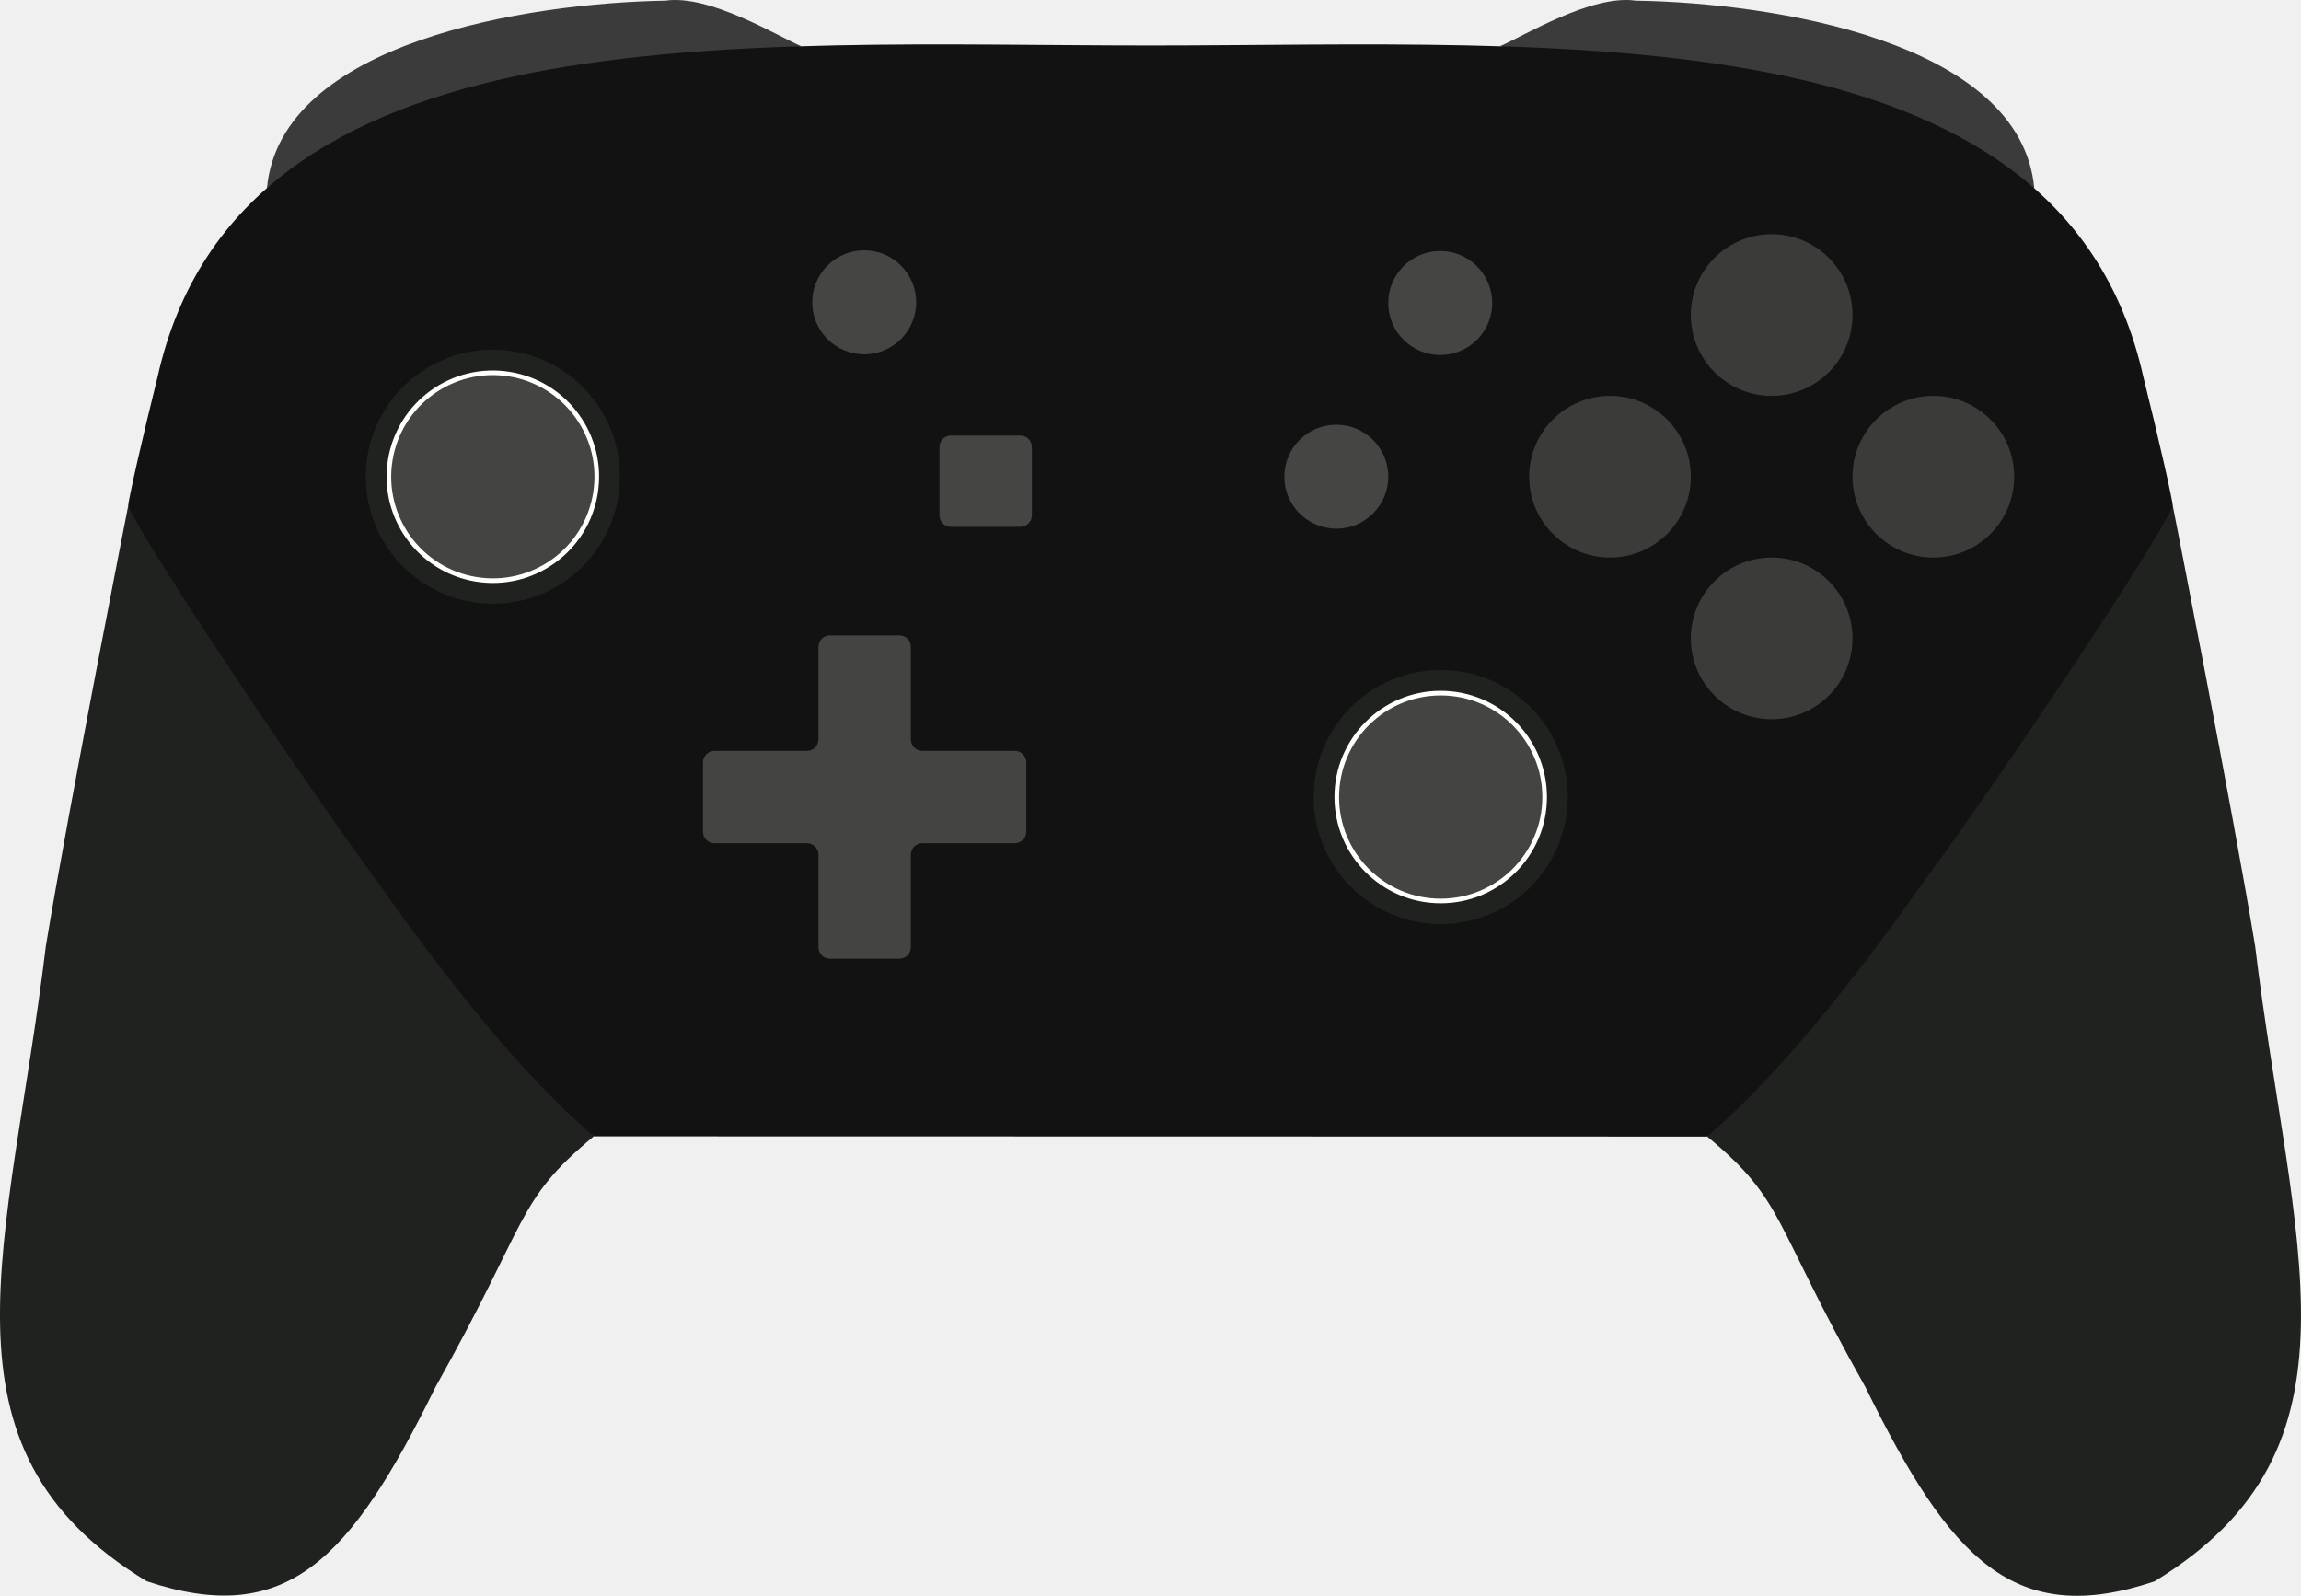
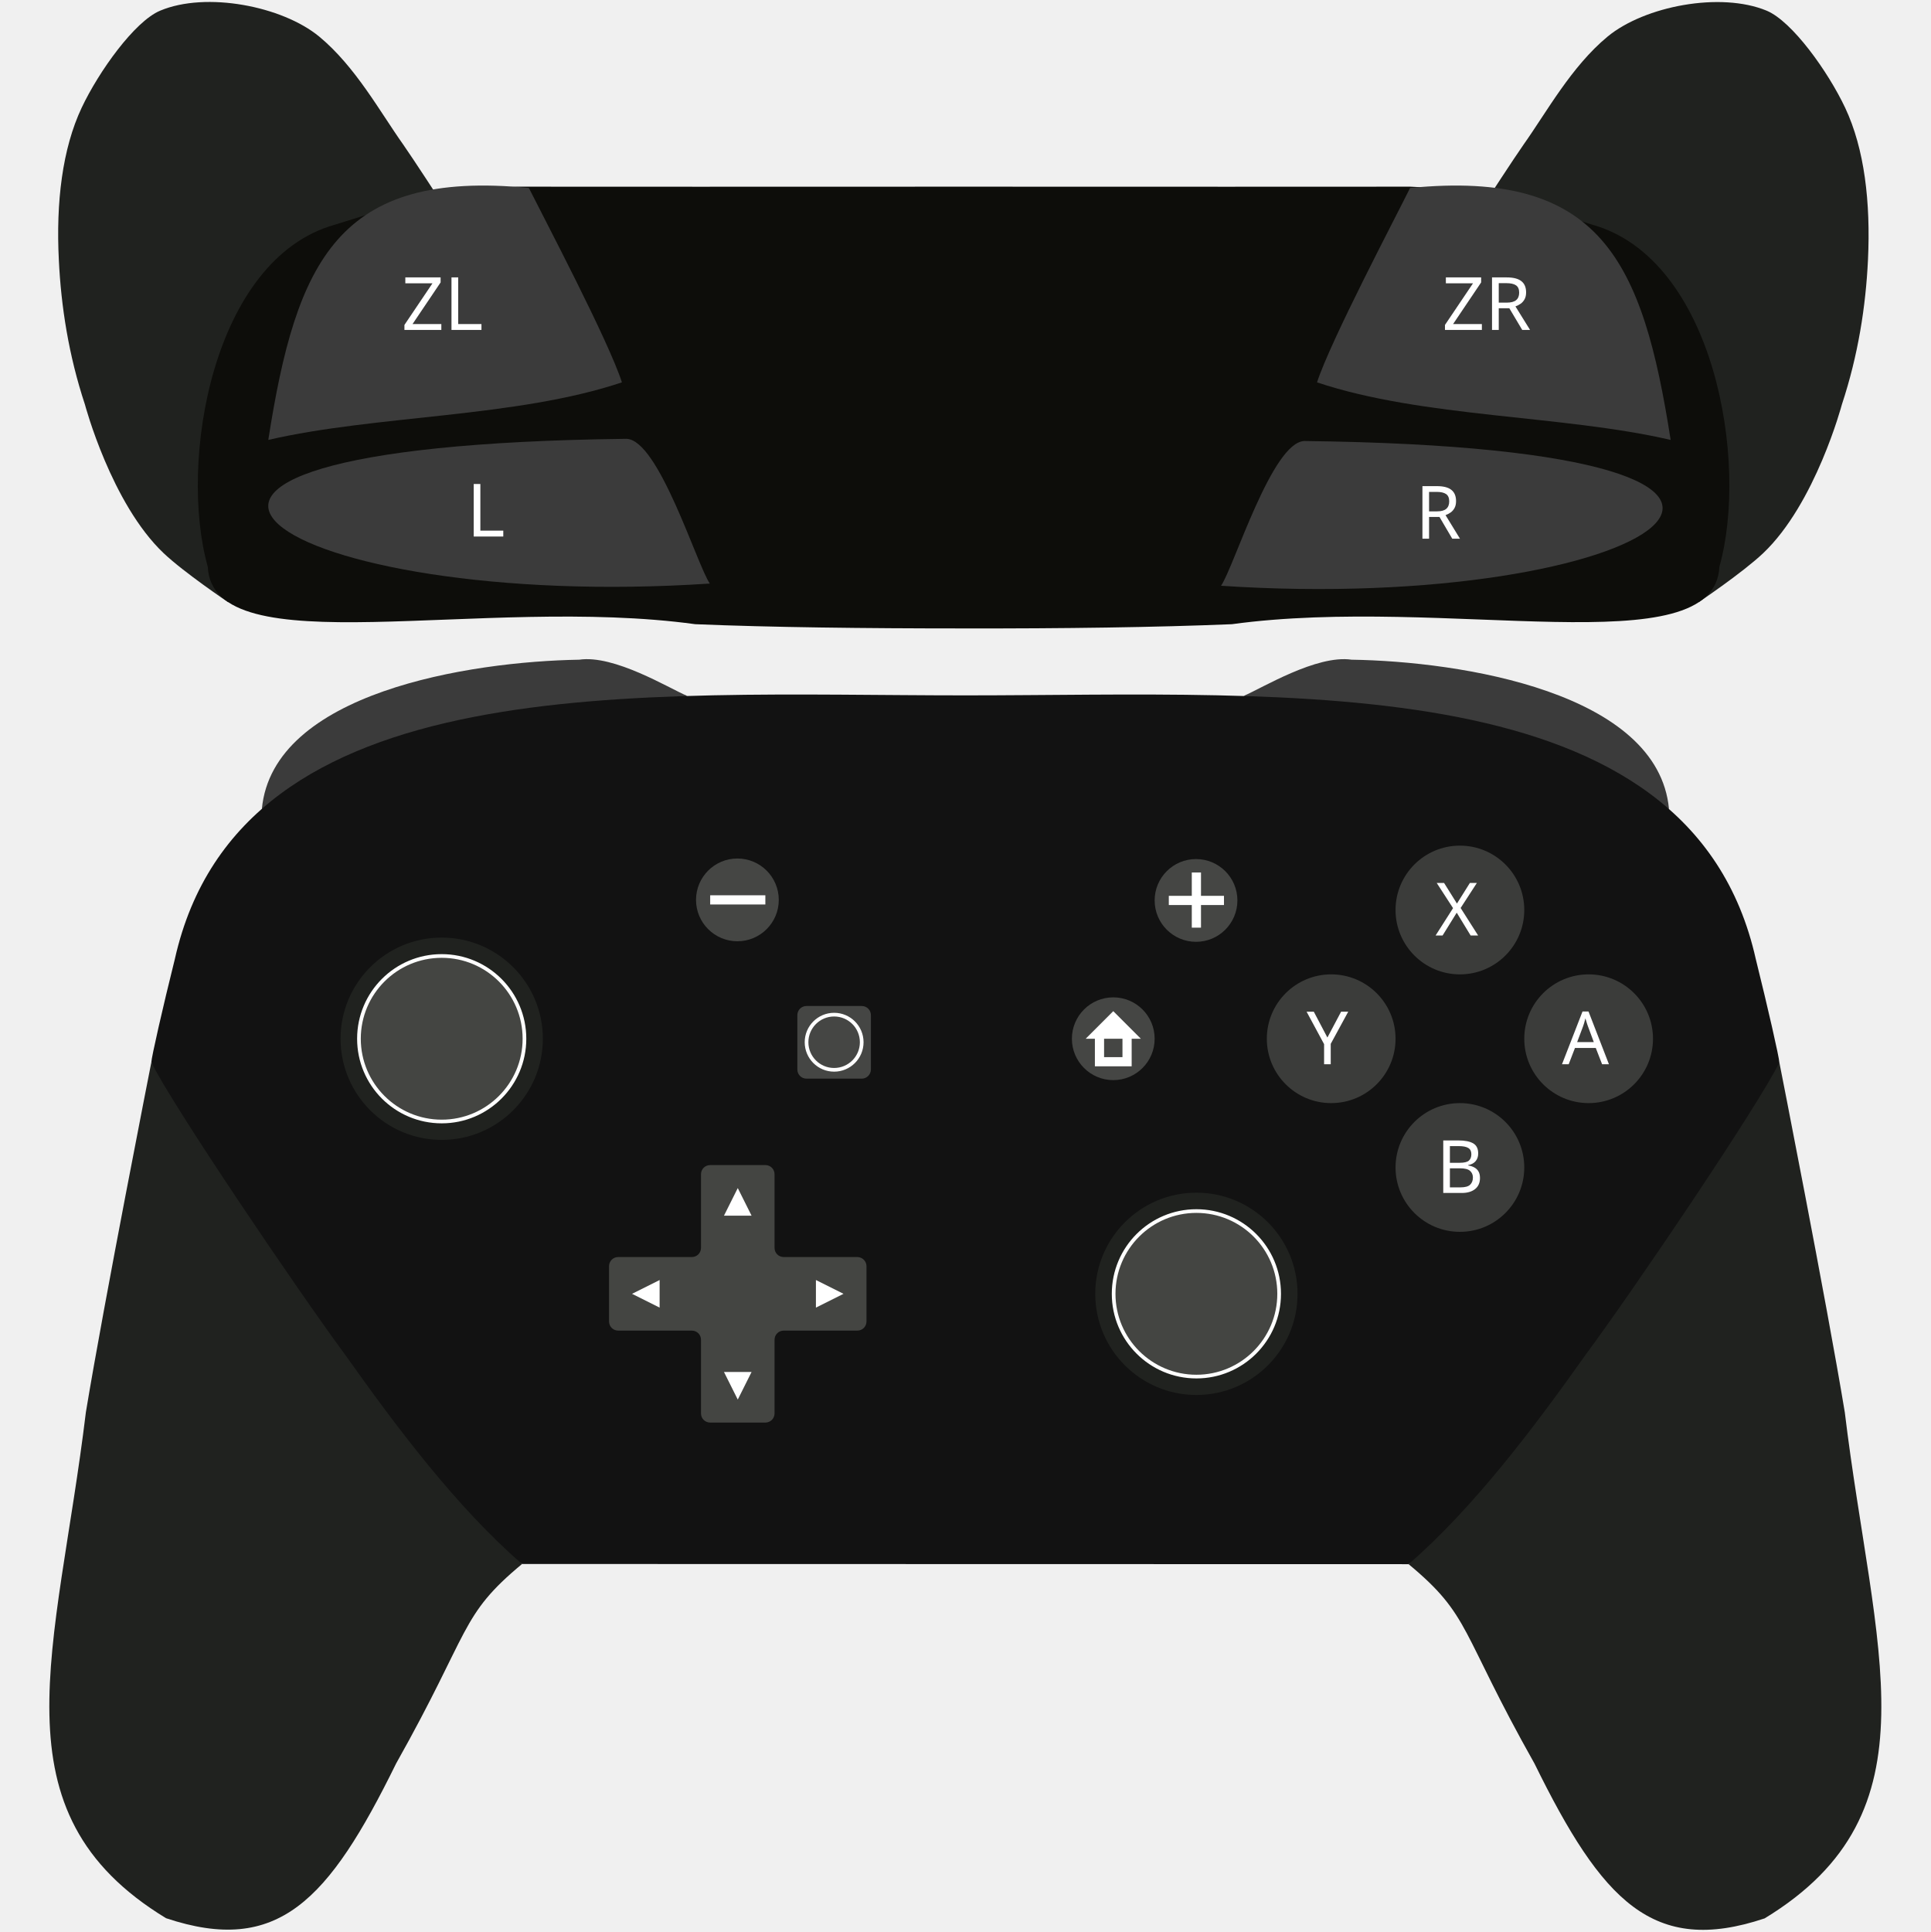
- <svg xmlns="http://www.w3.org/2000/svg" id="Layer_1" data-name="Layer 1" viewBox="0 0 996.25 690.92">
-   <defs>
-     <style>
-       .cls-1 {
-         stroke: #fff;
-         stroke-miterlimit: 10;
-         stroke-width: 2px;
-       }
- 
-       .cls-1, .cls-2 {
-         fill: #444542;
-       }
- 
-       .cls-3 {
-         fill: #3b3b3b;
-       }
- 
-       .cls-3, .cls-4, .cls-2, .cls-5, .cls-6, .cls-7 {
-         stroke-width: 0px;
-       }
- 
-       .cls-4 {
-         fill: #3b3c3a;
-       }
- 
-       .cls-5 {
-         fill: #454644;
-       }
- 
-       .cls-6 {
-         fill: #20221f;
-       }
- 
-       .cls-7 {
-         fill: #121212;
-       }
-     </style>
-   </defs>
-   <g id="Front">
-     <path id="Right_Grip" data-name="Right Grip" class="cls-6" d="m739.17,492.09c34,28.2,27.6,35.9,68.5,108.5,36.7,74.7,64.4,104.4,125.1,84.1h0c95.3-57.9,59.3-145.3,43.6-275.2-10-60.6-35.6-190.3-35.6-190.3l-201.6,272.9Z" />
-     <path id="Left_Grip" data-name="Left Grip" class="cls-6" d="m55.47,219.19s-25.6,129.7-35.6,190.3c-15.7,129.9-51.7,217.2,43.6,275.1h0c60.8,20.3,88.4-9.4,125.1-84.1,40.9-72.7,34.5-80.3,68.5-108.5L55.47,219.19Z" />
-     <path id="Right_Bumper" data-name="Right Bumper" class="cls-3" d="m649.47,19.99c10.1-4.3,39.7-22.5,58.7-19.7,59.5.9,166.7,17.7,172.6,81.2" />
-     <path id="Left_Bumper" data-name="Left Bumper" class="cls-3" d="m115.57,81.49C121.47,18.09,228.57,1.29,288.17.29c19-2.8,48.6,15.4,58.7,19.7" />
-     <path id="Background" class="cls-7" d="m739.17,492.09c35.5-30.8,68.5-74.7,96-113.5,26.9-36.3,94.7-136.7,105.6-159.3,0-2.4-6.3-30.1-12.8-56.2C892.27,3.49,675.37,19.69,498.17,19.69S104.07,3.49,68.27,162.99c-6.5,26-12.8,53.8-12.8,56.2,10.9,22.6,78.8,123,105.6,159.3,27.5,38.8,60.5,82.8,96,113.5" />
-     <g id="Directional_Pad" data-name="Directional Pad">
-       <path id="Background-2" data-name="Background" class="cls-2" d="m439.37,325.09h-40c-2.8,0-5-2.2-5-5v-40c0-2.8-2.2-5-5-5h-30c-2.8,0-5,2.2-5,5v40c0,2.8-2.2,5-5,5h-40c-2.8,0-5,2.2-5,5v30c0,2.8,2.2,5,5,5h40c2.8,0,5,2.2,5,5v40c0,2.8,2.2,5,5,5h30c2.8,0,5-2.2,5-5v-40c0-2.8,2.2-5,5-5h40c2.8,0,5-2.2,5-5v-30c0-2.7-2.2-5-5-5Z" />
-     </g>
-     <g id="R_Thumbstick" data-name="R Thumbstick">
-       <circle id="Background-3" data-name="Background" class="cls-6" cx="623.77" cy="345.09" r="55" />
-       <circle id="Stick" class="cls-1" cx="623.77" cy="345.09" r="45" />
-     </g>
-     <g id="L_Thumbstick" data-name="L Thumbstick">
-       <circle id="Background-4" data-name="Background" class="cls-6" cx="213.37" cy="206.39" r="55" />
-       <circle id="Stick-2" data-name="Stick" class="cls-1" cx="213.37" cy="206.39" r="45" transform="translate(-24.53 383.95) rotate(-80.78)" />
-     </g>
-     <g id="Minus_Button" data-name="Minus Button">
-       <circle id="_Background" data-name=" Background" class="cls-5" cx="374.17" cy="130.89" r="22.5" />
-     </g>
-     <g id="Plus_Button" data-name="Plus Button">
-       <circle id="_Background-2" data-name=" Background" class="cls-5" cx="623.57" cy="131.19" r="22.5" />
-     </g>
-     <g id="Home_Button" data-name="Home Button">
-       <circle id="_Background-3" data-name=" Background" class="cls-5" cx="578.57" cy="206.39" r="22.5" />
-     </g>
-     <g id="Capture_Button" data-name="Capture Button">
-       <path class="cls-5" d="m441.77,228.09h-30c-2.8,0-5-2.2-5-5v-29.5c0-2.8,2.2-5,5-5h30c2.8,0,5,2.2,5,5v29.5c0,2.7-2.2,5-5,5Z" />
-     </g>
-     <g id="Buttons">
-       <g id="A_Button" data-name="A Button">
-         <circle id="Background-5" data-name="Background" class="cls-4" cx="837.07" cy="206.39" r="35" />
-       </g>
-       <g id="X_Button" data-name="X Button">
-         <circle id="Background-6" data-name="Background" class="cls-4" cx="767.07" cy="136.39" r="35" />
-       </g>
-       <g id="Y_Button" data-name="Y Button">
-         <circle id="Background-7" data-name="Background" class="cls-4" cx="697.07" cy="206.39" r="35" />
-       </g>
-       <g id="B_Button" data-name="B Button">
-         <circle id="Background-8" data-name="Background" class="cls-4" cx="767.07" cy="276.39" r="35" />
-       </g>
-     </g>
+ <svg xmlns="http://www.w3.org/2000/svg" enable-background="new 0 0 1050 1050.5" viewBox="0 0 1050 1050.5">
+   <path d="m766 850.5c34 28.2 27.6 35.9 68.5 108.5 36.7 74.7 64.4 104.4 125.1 84.1 95.3-57.9 59.3-145.3 43.6-275.2-10-60.6-35.6-190.3-35.6-190.3z" fill="#20221f" />
+   <path d="m82.3 577.6s-25.6 129.7-35.6 190.3c-15.7 129.9-51.7 217.2 43.6 275.1 60.8 20.3 88.4-9.4 125.1-84.1 40.9-72.7 34.5-80.3 68.5-108.5z" fill="#20221f" />
+   <path d="m676.3 378.4c10.1-4.3 39.7-22.5 58.7-19.7 59.5.9 166.7 17.7 172.6 81.2" fill="#3b3b3b" />
+   <path d="m142.4 439.9c5.9-63.4 113-80.2 172.6-81.2 19-2.8 48.6 15.4 58.7 19.7" fill="#3b3b3b" />
+   <path d="m766 850.5c35.5-30.8 68.5-74.7 96-113.5 26.9-36.3 94.7-136.7 105.6-159.3 0-2.4-6.3-30.1-12.8-56.2-35.7-159.6-252.6-143.4-429.8-143.4-177.4 0-394.1-16.2-429.9 143.3-6.5 26-12.8 53.8-12.8 56.2 10.9 22.6 78.8 123 105.6 159.3 27.5 38.8 60.5 82.8 96 113.5" fill="#121212" />
+   <path d="m466.2 683.5h-40c-2.8 0-5-2.2-5-5v-40c0-2.8-2.2-5-5-5h-30c-2.8 0-5 2.2-5 5v40c0 2.8-2.2 5-5 5h-40c-2.8 0-5 2.2-5 5v30c0 2.8 2.2 5 5 5h40c2.8 0 5 2.2 5 5v40c0 2.8 2.2 5 5 5h30c2.8 0 5-2.2 5-5v-40c0-2.8 2.2-5 5-5h40c2.8 0 5-2.2 5-5v-30c0-2.7-2.2-5-5-5z" fill="#444542" />
+   <g fill="#fff">
+     <path d="m393.7 746h15l-7.5 15z" />
+     <path d="m358.7 696v15l-15-7.5z" />
+     <path d="m408.7 661h-15l7.5-15z" />
+     <path d="m443.7 711v-15l15 7.5z" />
  </g>
+   <circle cx="650.6" cy="703.5" fill="#20221f" r="55" />
+   <circle cx="650.6" cy="703.5" fill="#444542" r="45" stroke="#fff" stroke-miterlimit="10" stroke-width="2" />
+   <circle cx="240.2" cy="564.8" fill="#20221f" r="55" />
+   <circle cx="240.2" cy="564.8" fill="#444542" r="45" stroke="#fff" stroke-miterlimit="10" stroke-width="2" />
+   <circle cx="401" cy="489.3" fill="#454644" r="22.5" />
+   <path d="m386.2 491.8v-5h30v5" fill="#fff" />
+   <circle cx="650.4" cy="489.6" fill="#454644" r="22.5" />
+   <path d="m665.6 487.1h-12.5v-12.7h-5v12.7h-12.5v5h12.5v12.3h5v-12.3h12.5z" fill="#fff" />
+   <circle cx="605.4" cy="564.8" fill="#454644" r="22.5" />
+   <path d="m605.4 549.8-15 15h5v15h20v-15h5zm5 25h-10v-10h10z" fill="#fff" />
+   <path d="m468.6 586.5h-30c-2.8 0-5-2.2-5-5v-29.5c0-2.8 2.2-5 5-5h30c2.8 0 5 2.2 5 5v29.5c0 2.7-2.2 5-5 5z" fill="#454644" />
+   <circle cx="453.6" cy="566.7" fill="#454644" r="15" stroke="#fff" stroke-miterlimit="10" stroke-width="2" />
+   <circle cx="863.9" cy="564.8" fill="#3b3c3a" r="35" />
+   <text fill="#fff" font-family="'Helvetica-Bold'" font-size="40" transform="translate(849.4224 578.6607)">A</text>
+   <circle cx="793.9" cy="494.8" fill="#3b3c3a" r="35" />
+   <text fill="#fff" font-family="'Helvetica-Bold'" font-size="40" transform="translate(780.5266 508.6604)">X</text>
+   <circle cx="723.9" cy="564.8" fill="#3b3c3a" r="35" />
+   <text fill="#fff" font-family="'Helvetica-Bold'" font-size="40" transform="translate(710.5263 578.661)">Y</text>
+   <circle cx="793.9" cy="634.8" fill="#3b3c3a" r="35" />
+   <text fill="#fff" font-family="'Helvetica-Bold'" font-size="40" transform="translate(780.9706 648.6605)">B</text>
+   <path d="m219.2 78.5c-12.5-17.6-25.9-42.3-45.6-58.6-20.1-16.6-61.5-24.6-86.5-14.1-13.9 5.8-33.4 33.1-42.7 52.8-10.5 22.3-14 51.3-12.4 82.8 1.2 25.1 5.3 51.7 14.2 78.6 0 0 14.3 53.8 42.8 80.8 11.2 10.6 35 26.6 35 26.6l116-217.5s-15.4-23.7-20.8-31.4z" fill="#20221f" />
+   <path d="m828.6 78.5c12.5-17.6 25.9-42.3 45.6-58.6 20.1-16.6 61.4-24.5 86.5-14.1 13.9 5.8 33.4 33.1 42.7 52.8 10.5 22.3 13.9 51.3 12.4 82.8-1.2 25.1-5.3 51.7-14.2 78.6 0 0-14.3 53.8-42.8 80.8-11.2 10.6-35 26.6-35 26.6l-116-217.5s15.4-23.7 20.8-31.4z" fill="#20221f" />
+   <path d="m866 122.2c66.3 18.7 85.1 128.8 69 186-2.5 54.2-148.9 15.3-265.1 31.2-41.1 1.7-91.8 2.4-145.9 2.3-54.1 0-104.8-.6-145.9-2.3-116.2-15.9-262.6 23.1-265.1-31.2-16.1-57.1 2.6-167.3 69-186l60.5-18.8 38.9-1.9c40.2.1 142.8 0 242.7 0s202.4.1 242.7 0l38.9 1.9z" fill="#0d0d0a" />
+   <path d="m145.9 239.2c15.2-97.4 38.1-147.2 141.7-137 8.2 16.4 43.3 83 50.6 105.7-57.6 19.3-133.5 17.7-192.3 31.3z" fill="#3b3b3b" />
+   <text fill="#fff" font-family="'Helvetica-Bold'" font-size="40" transform="matrix(1.0139 0 0 1 218.3906 179.3992)">ZL</text>
+   <path d="m716.2 207.9c7.4-22.7 42.5-89.3 50.6-105.7 103.7-10.2 126.5 39.6 141.7 137-58.7-13.6-134.7-12-192.3-31.3z" fill="#3b3b3b" />
+   <text fill="#fff" font-family="'Helvetica-Bold'" font-size="40" transform="matrix(1.0139 0 0 1 784.2356 179.3992)">ZR</text>
+   <path d="m664 318.5c7-10.1 27.8-78.4 45.4-78.7 331.4 3.9 187.7 94.2-45.4 78.7z" fill="#3b3b3b" />
+   <text fill="#fff" font-family="'Helvetica-Bold'" font-size="40" transform="translate(769.6461 292.8947)">R</text>
+   <path d="m340.6 238.6c17.6.3 38.4 68.6 45.4 78.7-233.1 15.5-376.8-74.7-45.4-78.7z" fill="#3b3b3b" />
+   <text fill="#fff" font-family="'Helvetica-Bold'" font-size="40" transform="translate(253.7327 291.7279)">L</text>
</svg>
